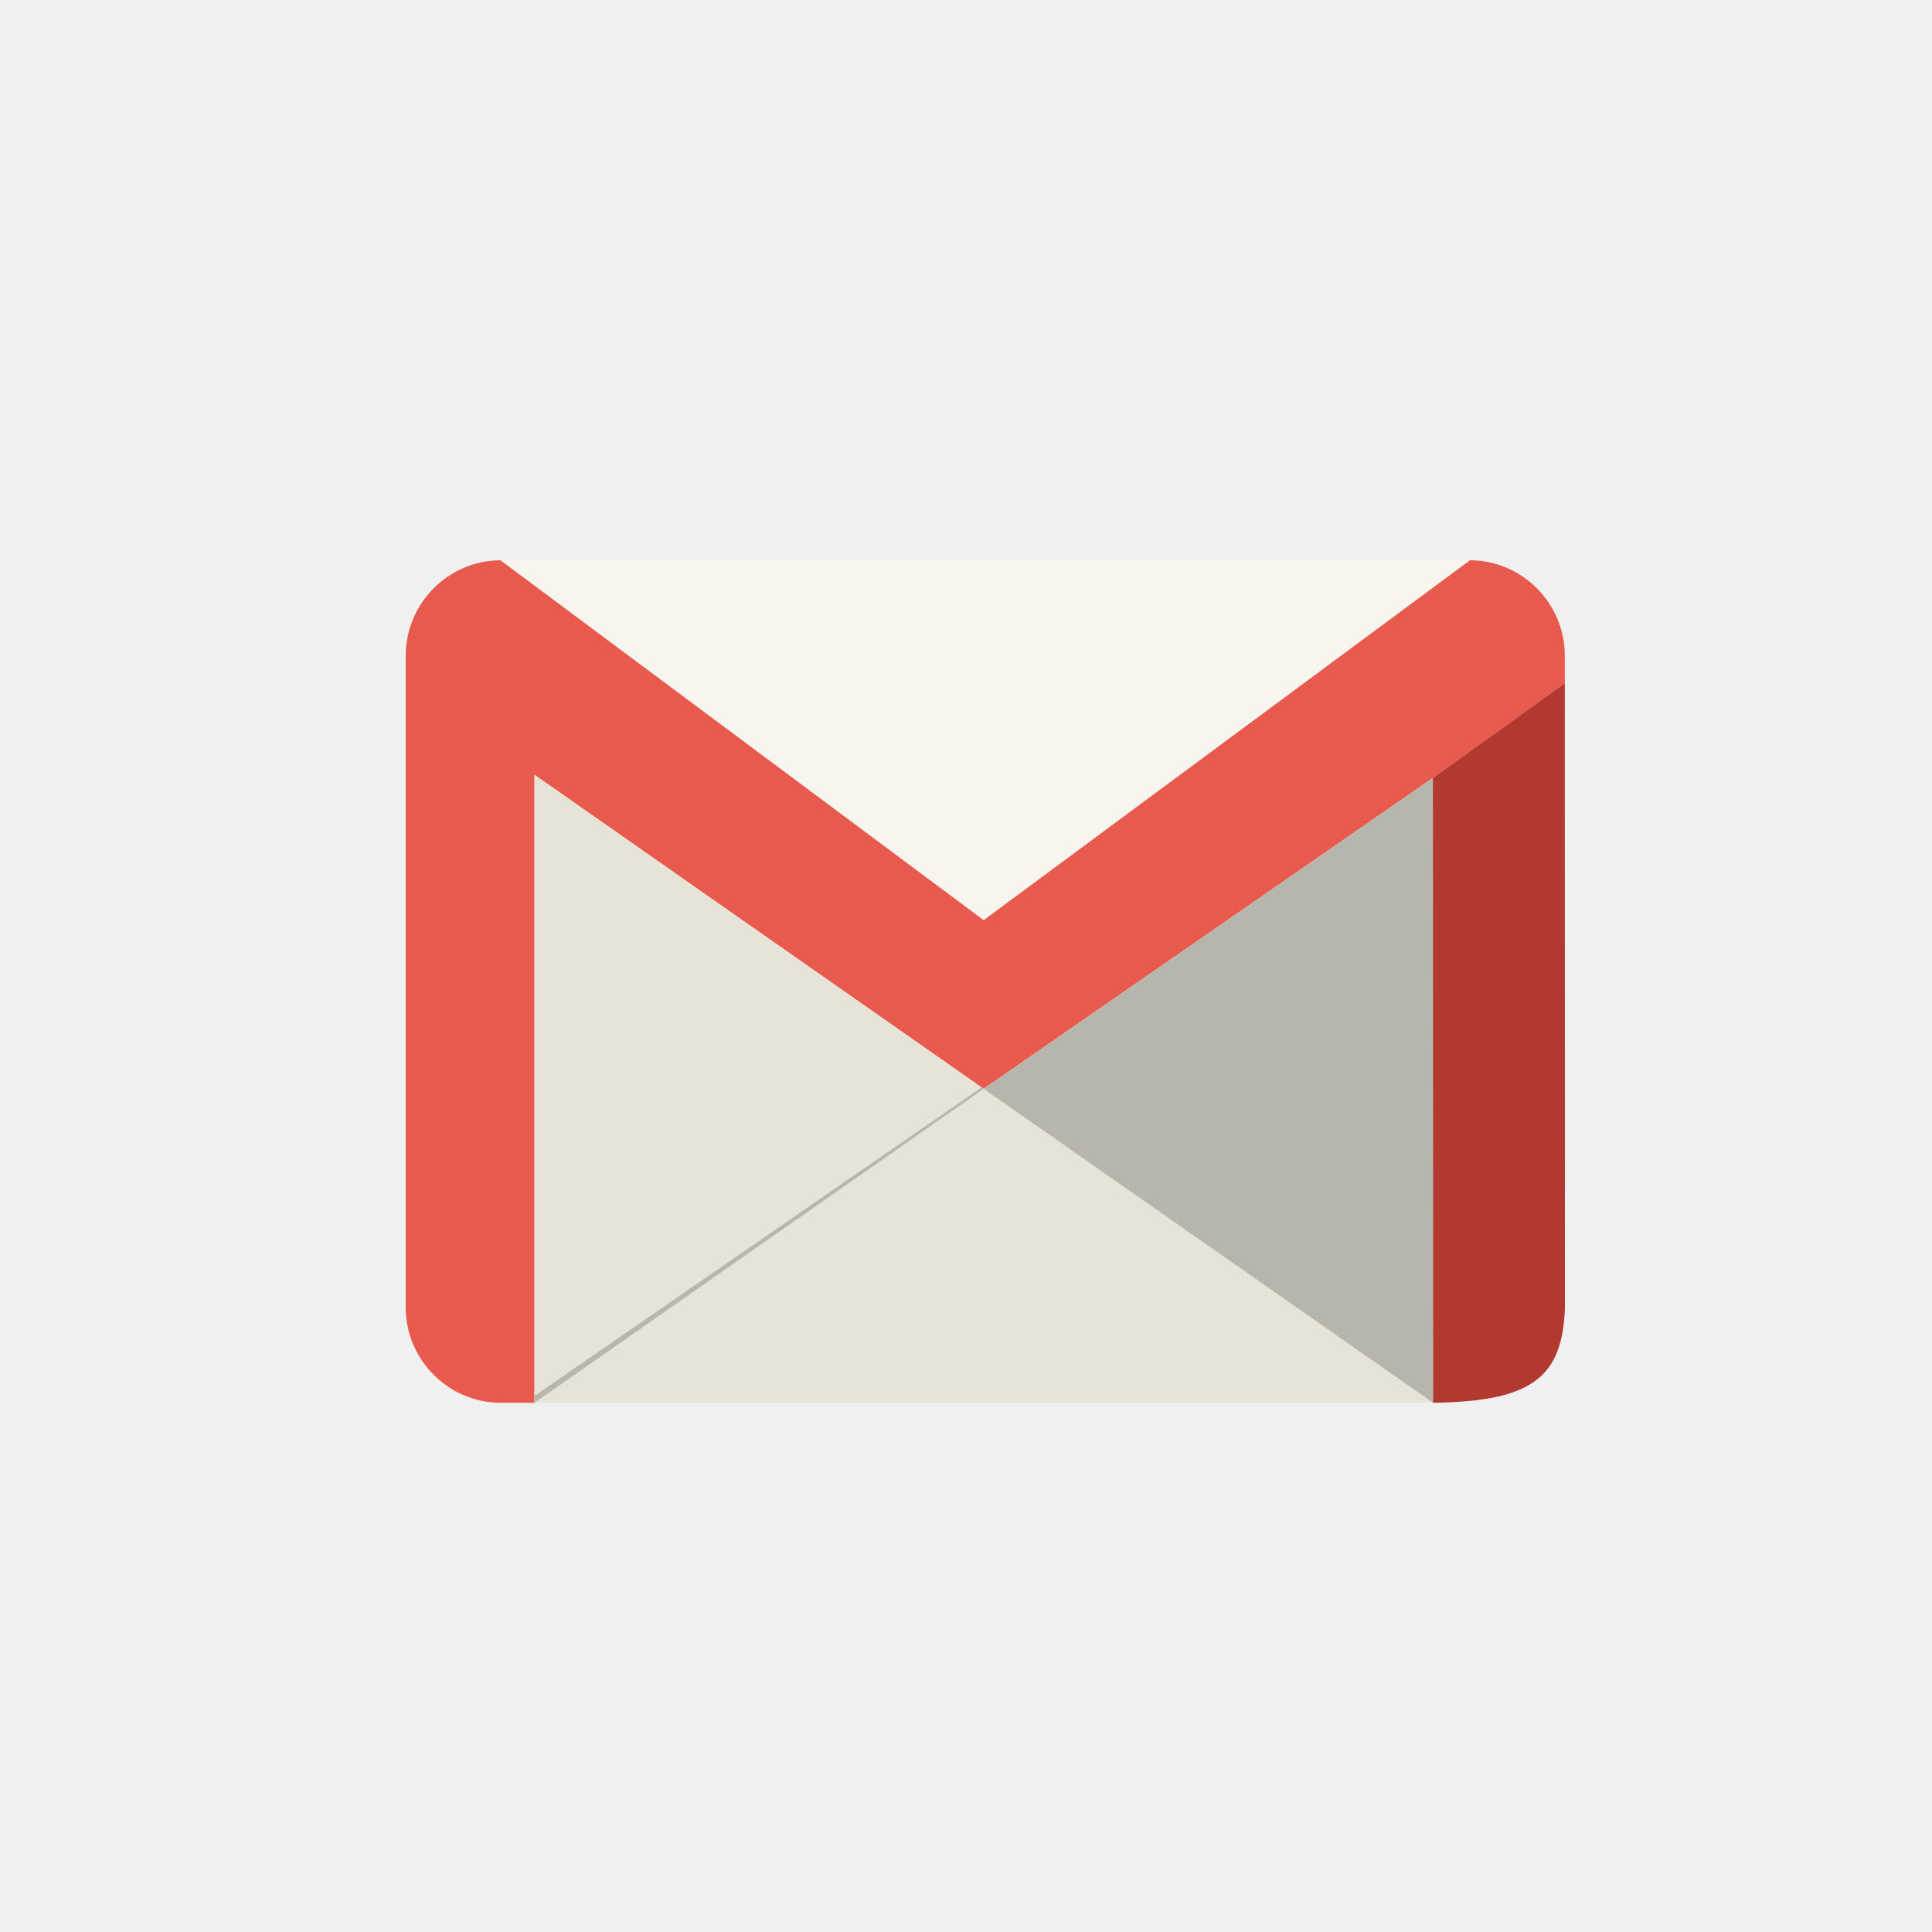
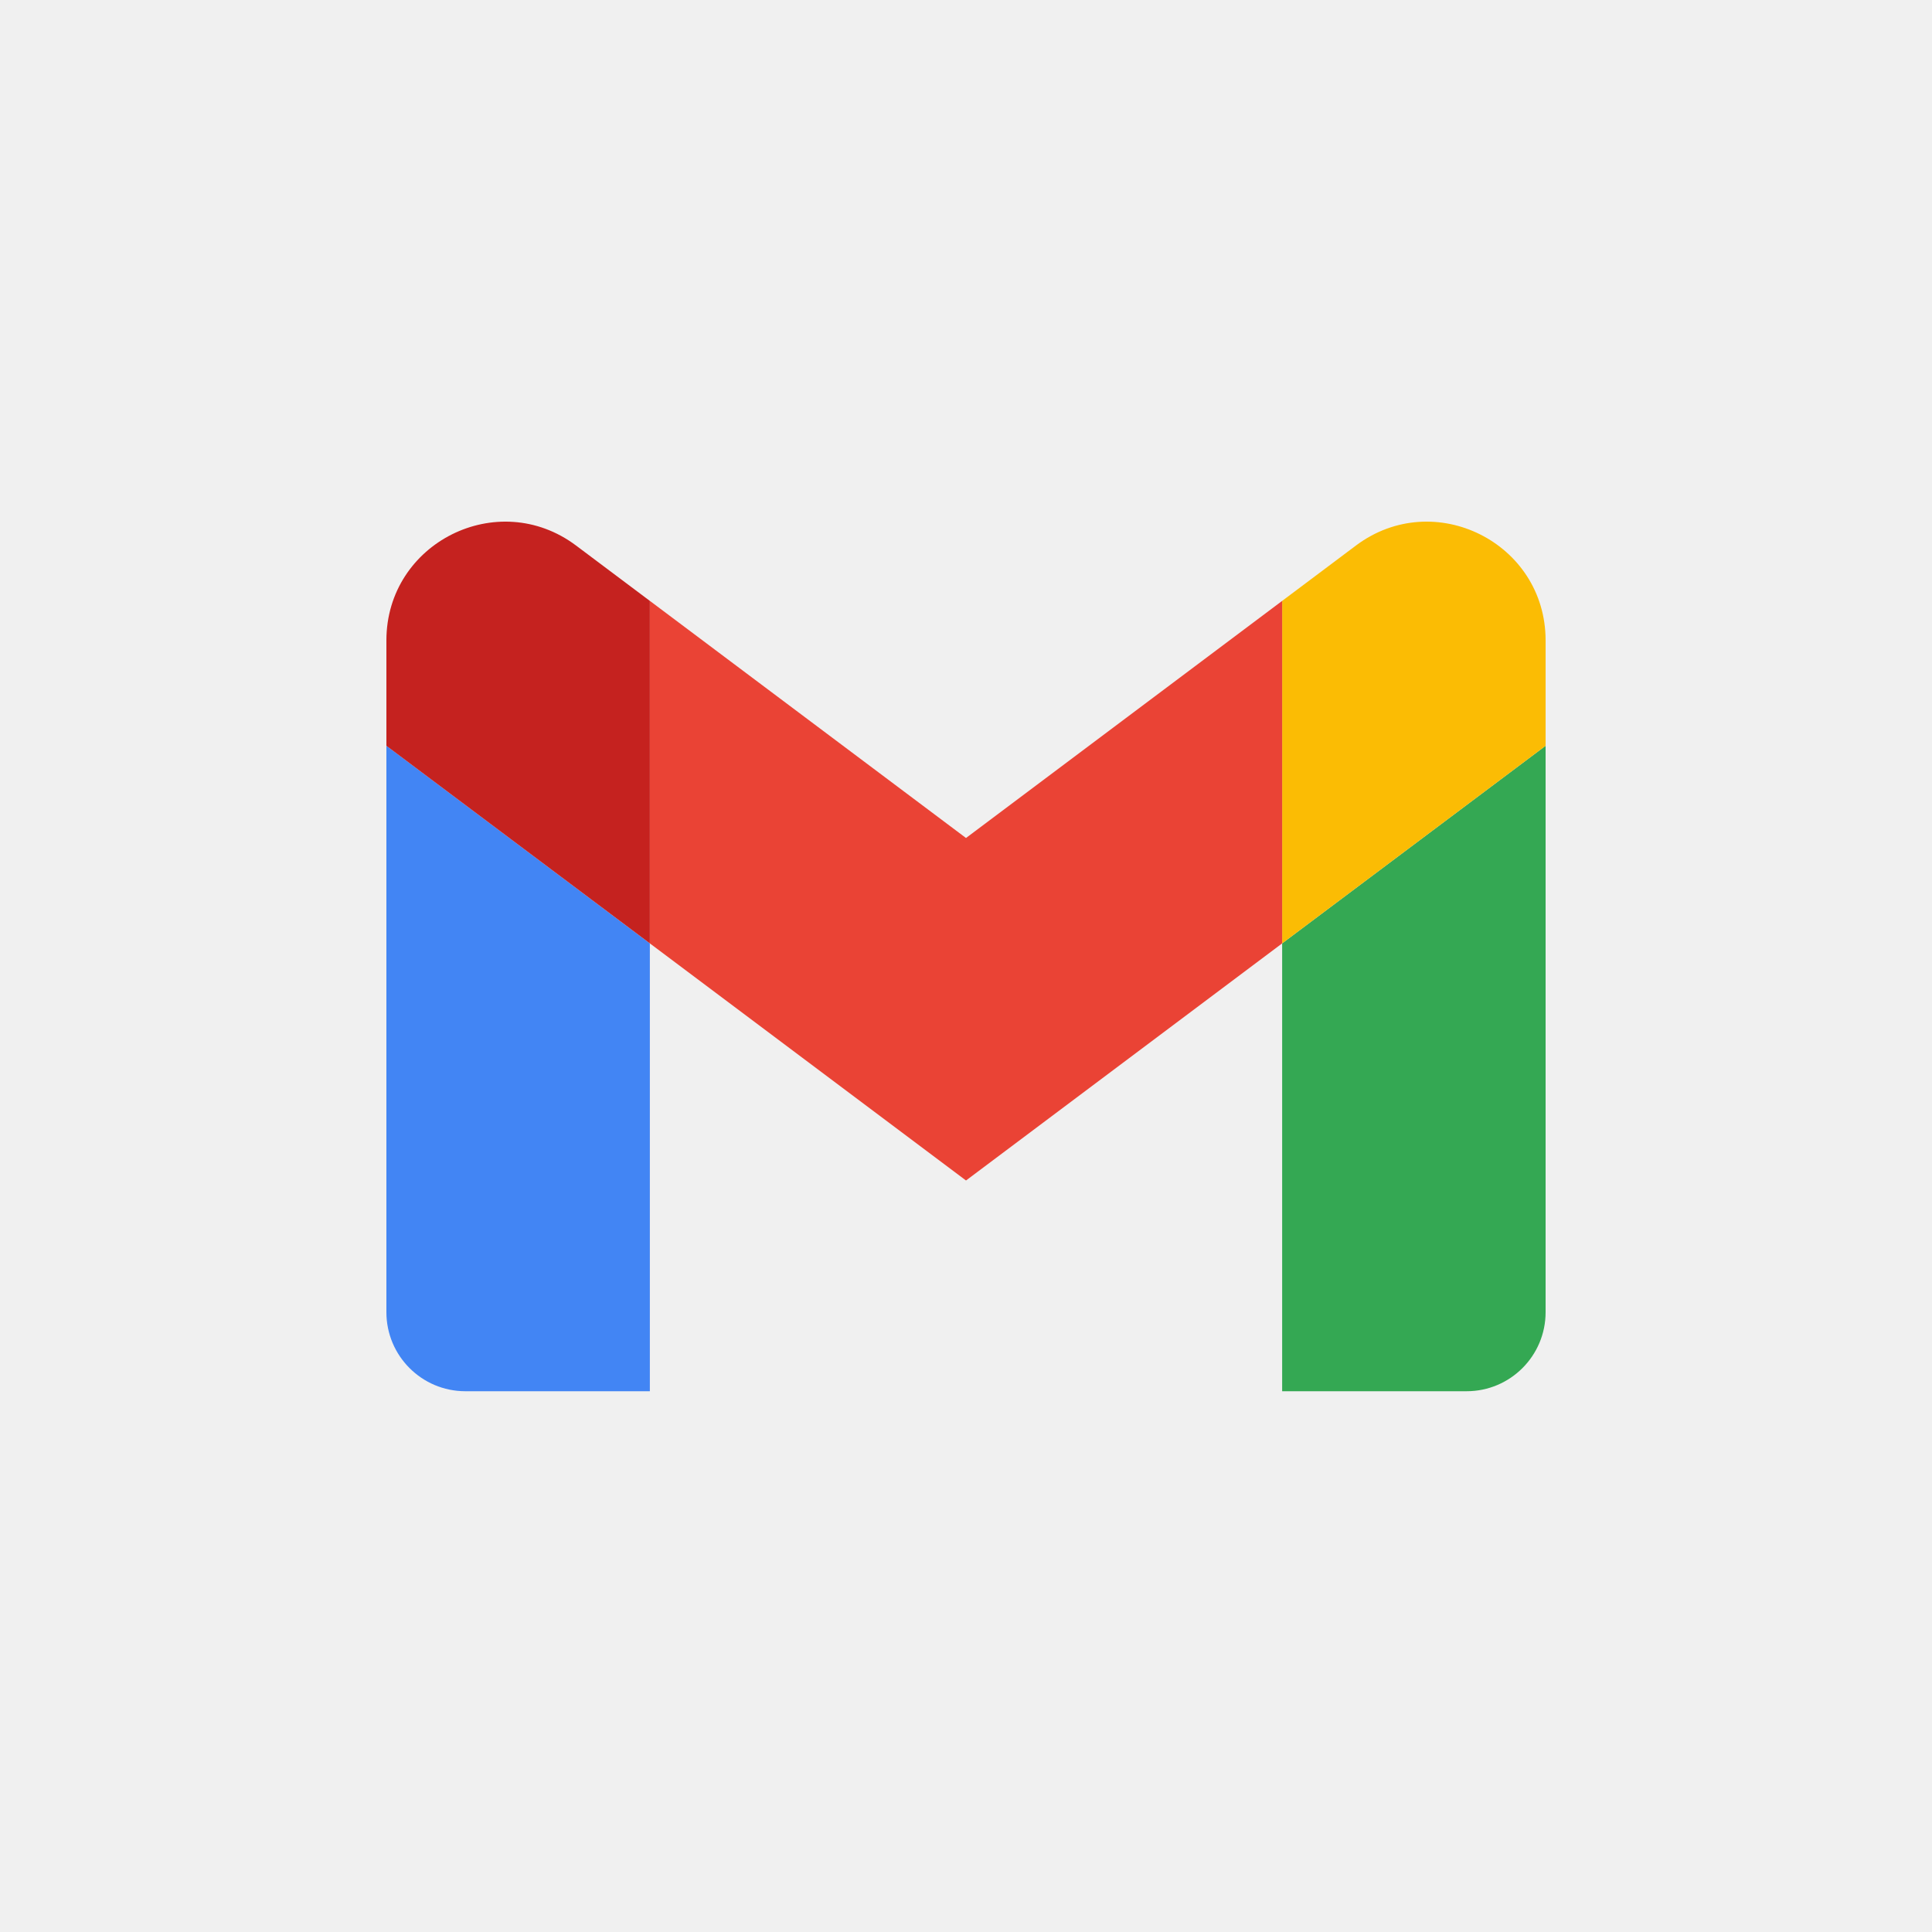
- <svg xmlns="http://www.w3.org/2000/svg" height="100" viewBox="0 0 100 100" width="100">
-   <g fill="none" fill-rule="evenodd" transform="translate(21 29)">
-     <path d="m55.074 0c2.706 0 4.92 2.222 4.92 4.938v1.432l-6.828 4.9-23.25 16.088-23.25-16.252v32.502h-1.752c-2.7 0-4.914-2.222-4.914-4.938v-33.731c0-2.716 2.214-4.938 4.914-4.938l25.002 18.619 25.158-18.619z" fill="#e75a4d" />
-     <path d="m6.666 11.106v32.502h46.5v-32.339l-23.25 16.089z" fill="#e7e4d7" />
-     <path d="m6.666 43.608 23.25-16.25-.108-.076-23.142 15.968z" fill="#b8b7ae" />
-     <path d="m53.166 11.269.012 32.339-23.262-16.25z" fill="#b7b6ad" />
-     <path d="m59.994 6.369.006 32.304c-.12 3.591-1.668 4.873-6.822 4.933l-.012-32.339 6.828-4.9z" fill="#b2392f" />
-     <path d="m4.914 0 25.002 18.619 25.158-18.619z" fill="#f7f5ed" />
+ <svg xmlns="http://www.w3.org/2000/svg" width="100" height="100" fill="none">
+   <g clip-path="url(#clip0)">
+     <path d="M24.09 72.01h9.546V48.83L20 38.601V67.92a4.09 4.09 0 004.09 4.09z" fill="#4285F4" />
+     <path d="M66.364 72.01h9.545A4.09 4.09 0 0080 67.92V38.602L66.364 48.829v23.182z" fill="#34A853" />
+     <path d="M66.364 31.102v17.727L80 38.602v-5.455c0-5.055-5.772-7.943-9.818-4.909l-3.818 2.864z" fill="#FBBC04" />
+     <path d="M33.636 48.83V31.101L50 43.374l16.364-12.272v17.727L50 61.102 33.636 48.829z" fill="#EA4335" />
+     <path d="M20 33.147v5.455l13.636 10.227V31.102l-3.818-2.864C25.772 25.204 20 28.092 20 33.148z" fill="#C5221F" />
  </g>
+   <defs>
+     <clipPath id="clip0">
+       <path fill="#fff" transform="translate(20 27)" d="M0 0h60v45.011H0z" />
+     </clipPath>
+   </defs>
</svg>
